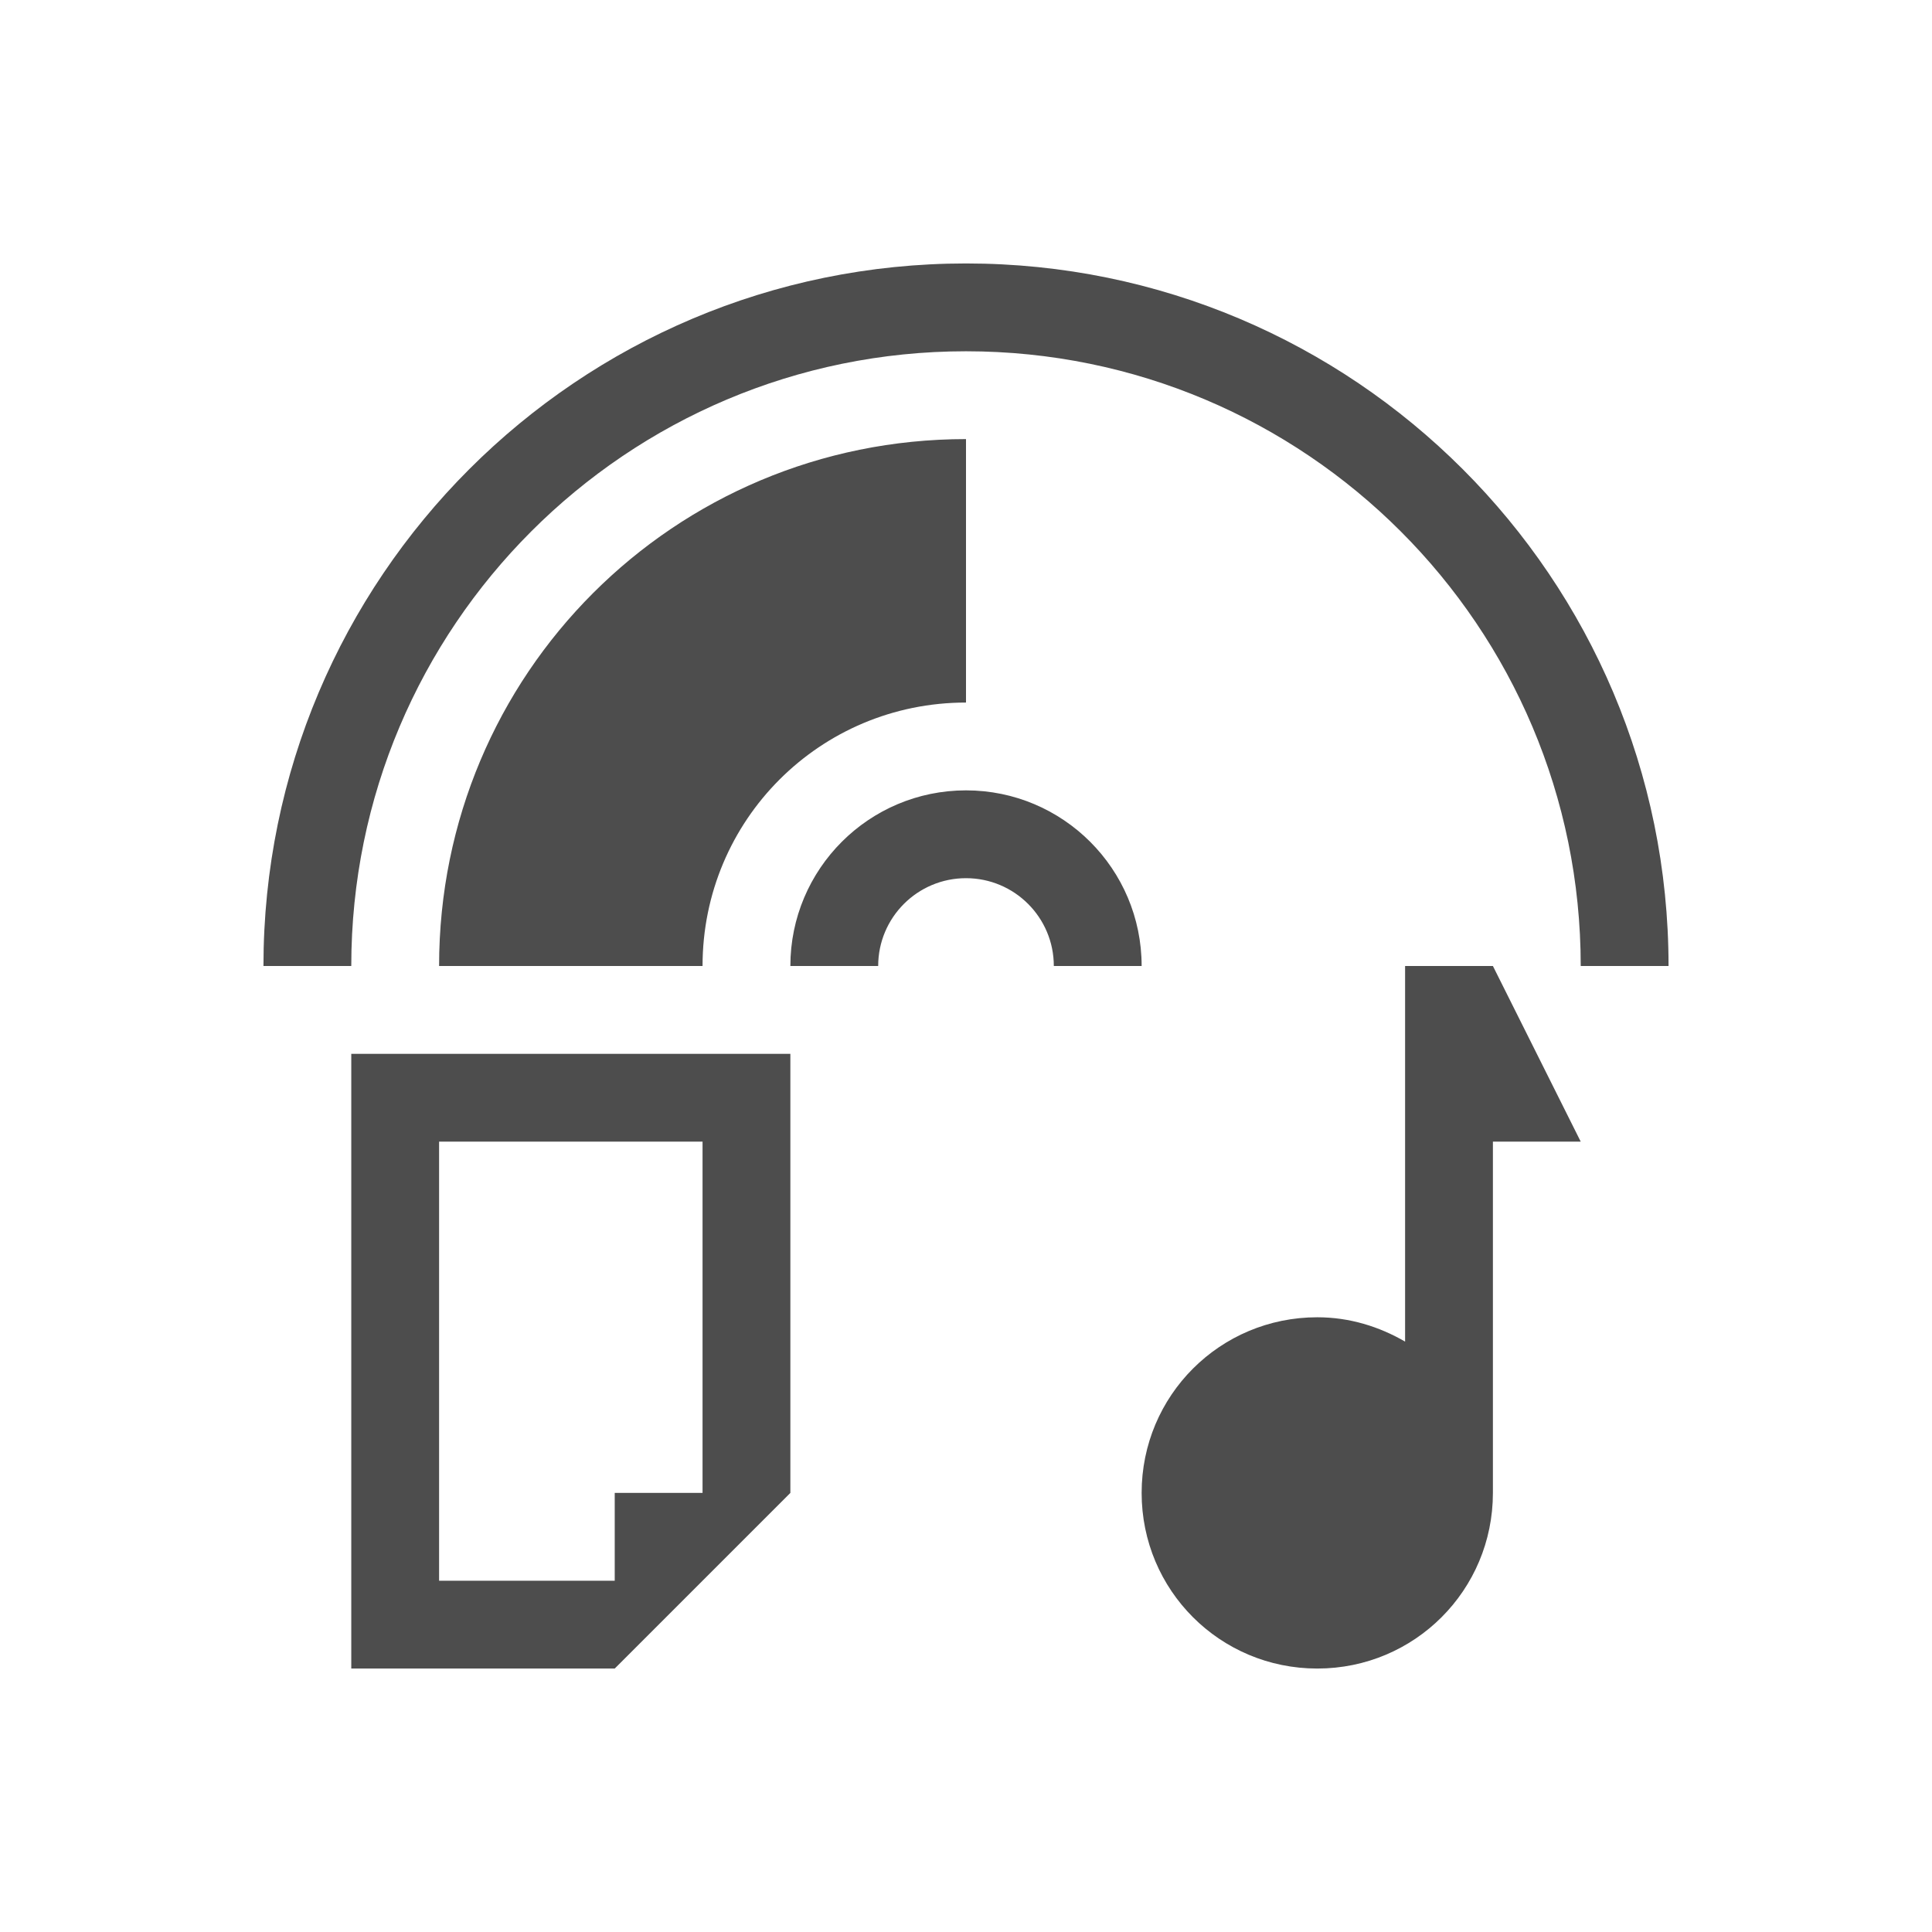
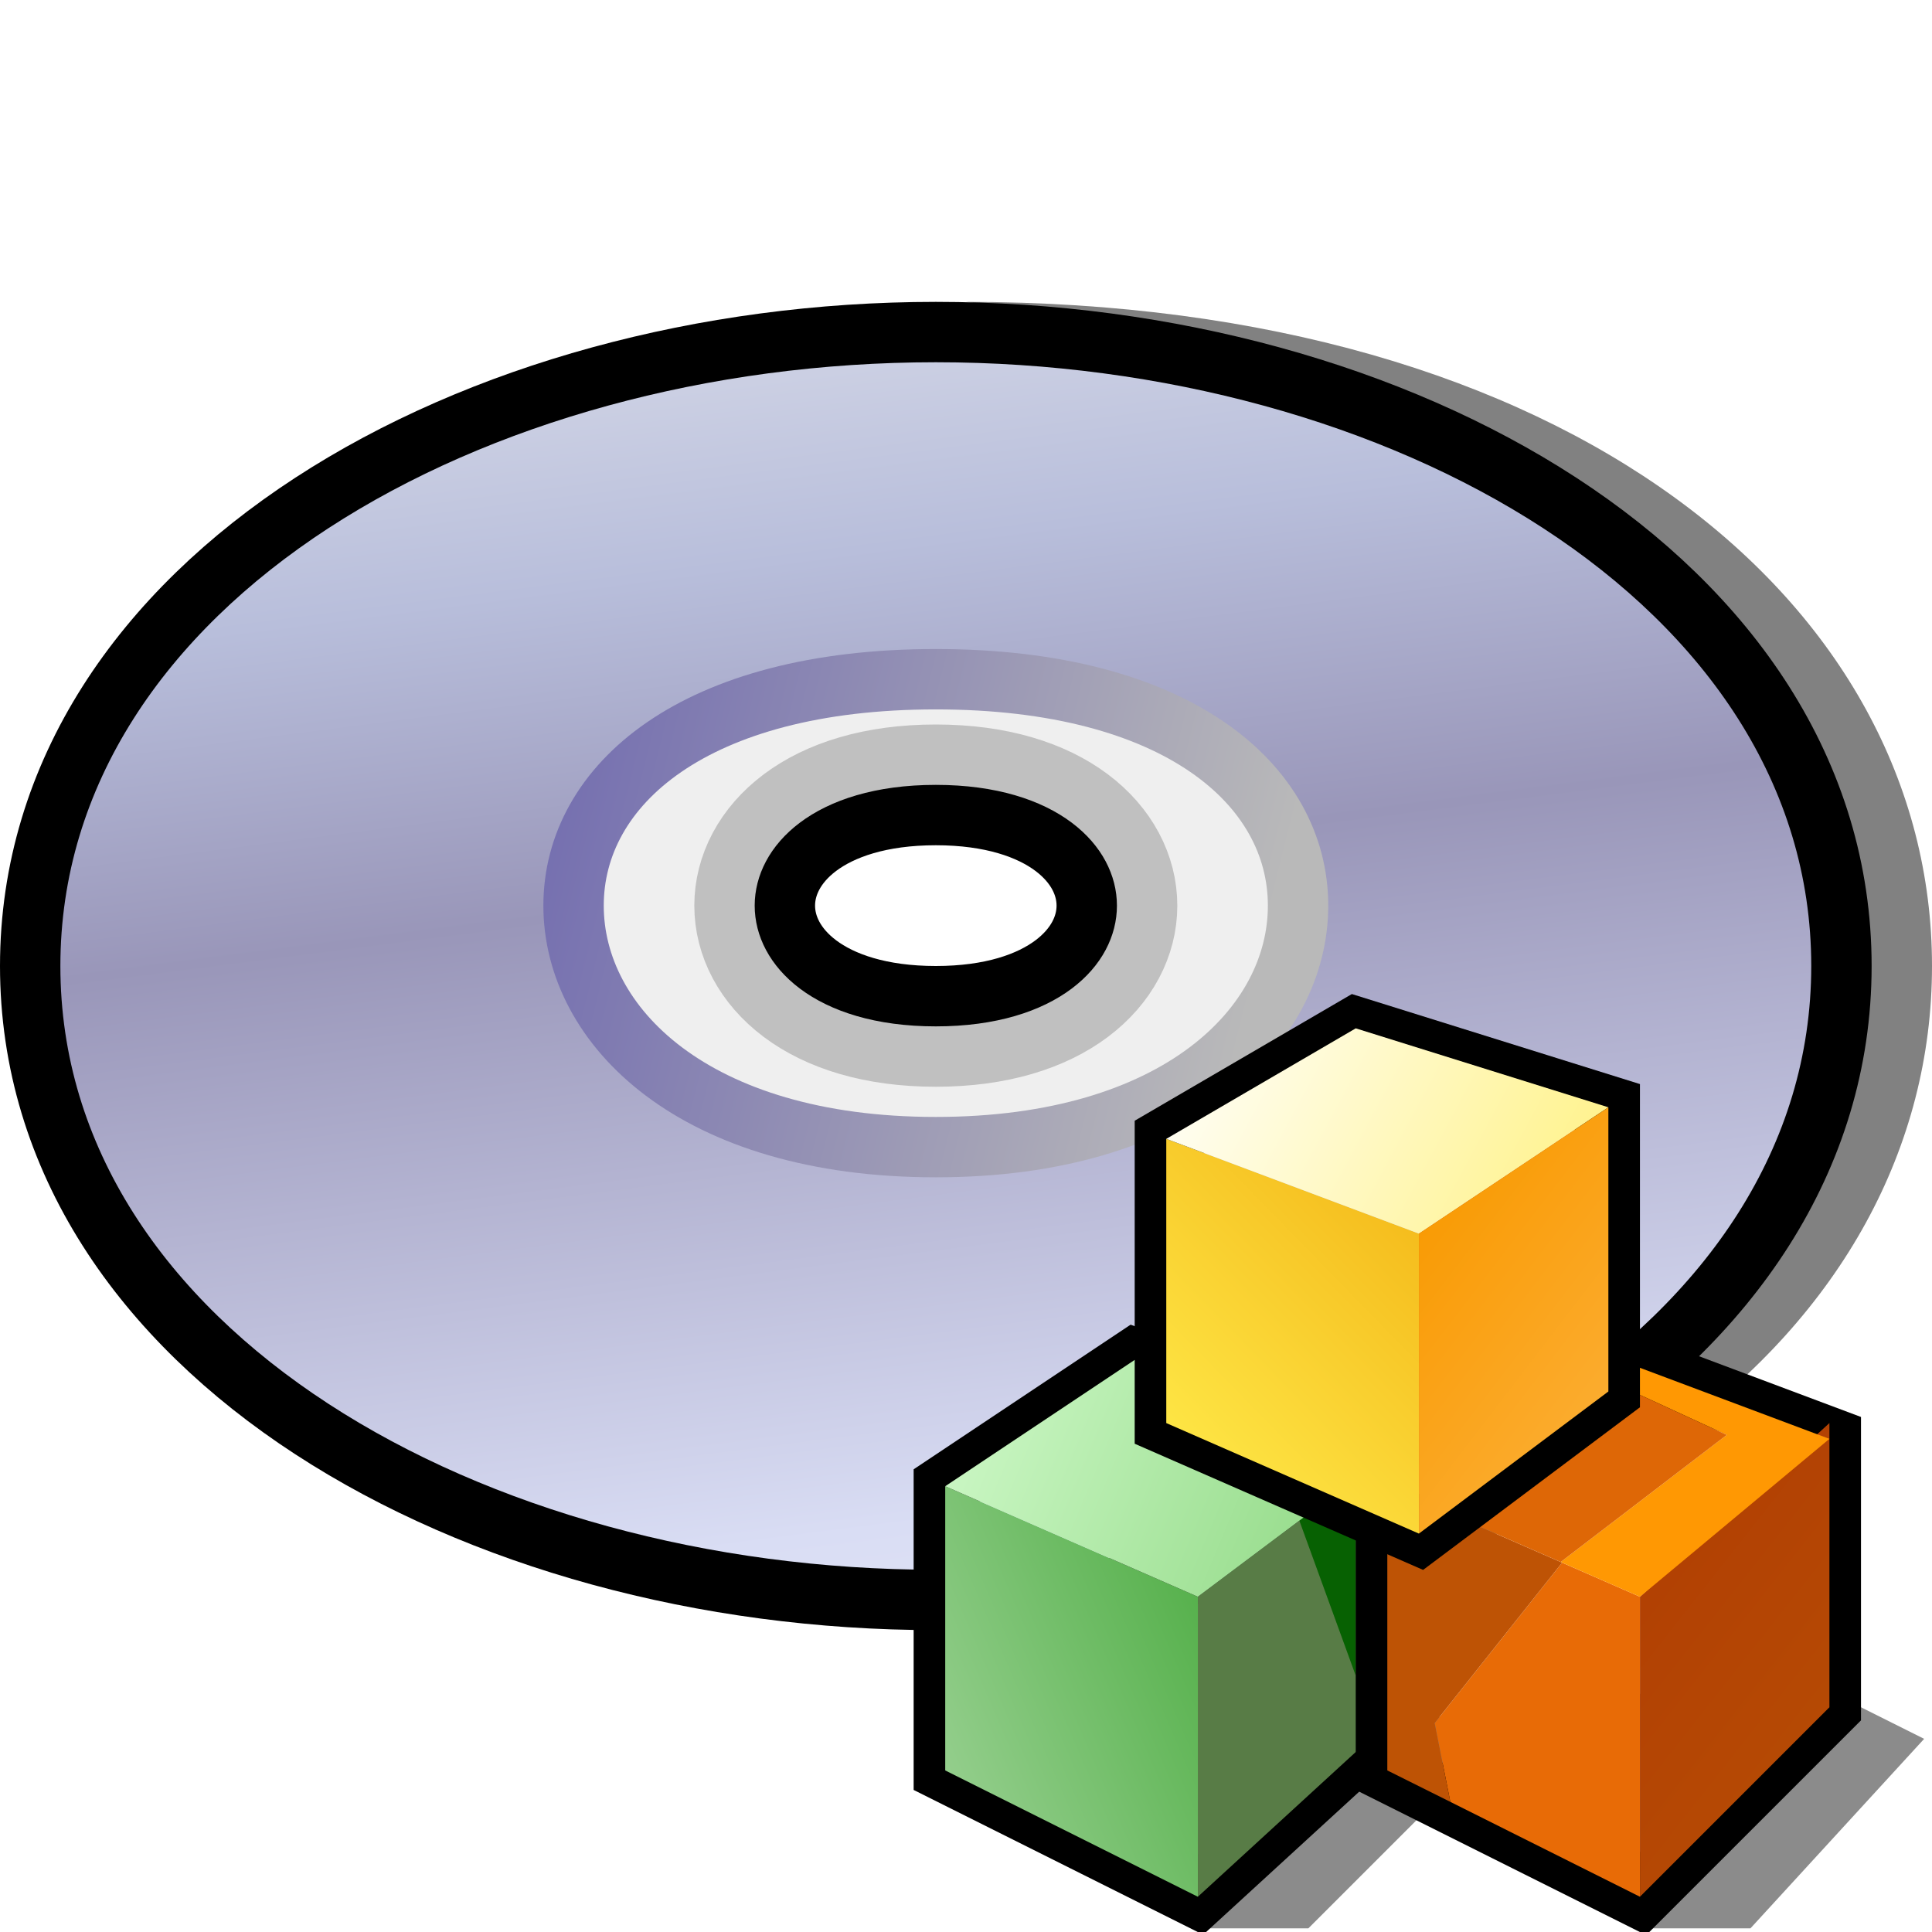
- <svg xmlns="http://www.w3.org/2000/svg" viewBox="0 0 22 22 ">
-   <defs id="defs3051">
-     <style type="text/css" id="current-color-scheme">
-       .ColorScheme-Text {
-         color:#4d4d4d;
-       }
-       </style>
-   </defs>
-   <path style="fill:currentColor;fill-opacity:1;stroke:none" d="M 11 3 A 8 8 0 0 0 3 11 L 4 11 A 7 7 0 0 1 11 4 A 7 7 0 0 1 18 11 L 19 11 A 8 8 0 0 0 11 3 z M 11 5 C 7.676 5 5 7.676 5 11 L 8 11 C 8 9.338 9.338 8 11 8 L 11 5 z M 11 9 A 2 2 0 0 0 9 11 L 10 11 A 1 1 0 0 1 11 10 A 1 1 0 0 1 12 11 L 13 11 A 2 2 0 0 0 11 9 z M 16 11 L 16 15.277 C 15.705 15.106 15.367 15 15 15 C 13.892 15 13 15.892 13 17 C 13 18.108 13.892 19 15 19 C 16.108 19 17 18.108 17 17 L 17 13 L 18 13 L 17 11 L 16 11 z M 4 12 L 4 19 L 7 19 L 9 17 L 9 12 L 4 12 z M 5 13 L 8 13 L 8 17 L 7 17 L 7 18 L 5 18 L 5 13 z " id="rect4119" class="ColorScheme-Text" />
+ <svg xmlns="http://www.w3.org/2000/svg" version="1.1" width="64" height="64" color-interpolation="linearRGB" id="svg2">
+   <defs id="defs34" />
+   <g id="g4">
+     <path style="fill:#010101; fill-opacity:0.494" d="M32 10C48 12 60 20 60 32C60 44 48 52 32 54C52 54 64 44 64 32C64 20 52 10 32 10z" id="path6" />
+     <path style="fill:none; stroke:#000000; stroke-width:4" d="M31 12C16 12 2 20 2 32C2 44 16 52 31 52C46 52 60 44 60 32C60 20 46 12 31 12z            M31 26C27 26 25 28 25 30C25 32 27 34 31 34C35 34 37 32 37 30C37 28 35 26 31 26z" id="path8" />
+     <linearGradient id="gradient0" gradientUnits="userSpaceOnUse" x1="4.64" y1="67.69" x2="-3.64" y2="3.2">
+       <stop offset="0" stop-color="#f1f1f1" id="stop11" />
+       <stop offset="0.212" stop-color="#d9ddf4" id="stop13" />
+       <stop offset="0.542" stop-color="#9996b9" id="stop15" />
+       <stop offset="0.708" stop-color="#b8bedb" id="stop17" />
+       <stop offset="1" stop-color="#f4f4f4" id="stop19" />
+     </linearGradient>
+     <path style="fill:url(#gradient0)" d="M31 12C16 12 2 20 2 32C2 44 16 52 31 52C46 52 60 44 60 32C60 20 46 12 31 12z            M43 30C43 34 39 38 31 38C23 38 19 34 19 30C19 26 23 22.5 31 22.5C39 22.5 43 26 43 30z" id="path21" />
+     <path style="fill:#ebebeb; fill-opacity:0.816" d="M43 30C43 34 39 38 31 38C23 38 19 34 19 30C19 26 23 22.5 31 22.5C39 22.5 43 26 43 30z            M31 26C27 26 25 28 25 30C25 32 27 34 31 34C35 34 37 32 37 30C37 28 35 26 31 26z" id="path23" />
+     <linearGradient id="gradient1" gradientUnits="userSpaceOnUse" x1="6.84" y1="-3.55" x2="48.02" y2="6.68">
+       <stop offset="0" stop-color="#4137a9" id="stop26" />
+       <stop offset="1" stop-color="#b9b9b9" id="stop28" />
+     </linearGradient>
+     <path style="fill:none; stroke:url(#gradient1); stroke-width:2" d="M43 30C43 34 39 38 31 38C23 38 19 34 19 30C19 26 23 22.5 31 22.5C39 22.5 43 26 43 30z" id="path30" />
+   </g>
+   <g style="color-interpolation:linearRGB" id="g7562" transform="matrix(0.5230374,0,0,0.5230374,30.26561,31.44987)">
+     <g id="g7492">
+       <path id="path7494" d="m 18,62 7,0 8,-8 13,8 7,0 11,-12 -8,-4 -26,3 -12,13 z" style="fill:#010101;fill-opacity:0.455" />
+       <path id="path7496" d="M 2,34 2,52 18,60 30,49 30,32 14,26 2,34 Z" style="fill:none;stroke:#000000;stroke-width:4" />
+       <linearGradient y2="5.03" x2="10.43" y1="20.62" x1="-25.79" gradientUnits="userSpaceOnUse" id="gradient0-3">
+         <stop id="stop7499" stop-color="#bde2b7" offset="0" />
+         <stop id="stop7501" stop-color="#40a635" offset="1" />
+       </linearGradient>
+       <path id="path7503" d="M 2,34 2,52 18,60 18,41 2,34 Z" style="fill:url(#gradient0-3)" />
+       <path id="path7505" d="M 18,41 18,60 30,49 30,32 18,41 Z" style="fill:#587c46" />
+       <path id="path7507" transform="translate(0,1)" d="m 24,34 4,11 0,-9 -4,-2 z" style="fill:#076102" />
+       <linearGradient y2="14.45" x2="52.06" y1="-1.93" x1="12.94" gradientUnits="userSpaceOnUse" id="gradient1-6">
+         <stop id="stop7510" stop-color="#d1facb" offset="0" />
+         <stop id="stop7512" stop-color="#76cb68" offset="1" />
+       </linearGradient>
+       <path id="path7514" d="M 2,34 18,41 30,32 14,26 2,34 Z" style="fill:url(#gradient1-6)" />
+       <path id="path7516" d="M 30,34 30,52 46,60 58,48 58,31 42,25 30,34 Z" style="fill:none;stroke:#000000;stroke-width:4" />
+       <path id="path7518" d="M 33,49 33.99,53.99 46,60 46,41 41.07,38.84 33,49 Z" style="fill:#e86b06" />
+       <path id="path7520" d="m 30,34 0,18 3.99,1.99 L 33,49 41.07,38.84 30,34 Z" style="fill:#be5305" />
+       <linearGradient y2="22.42" x2="104.04" y1="-3.35" x1="71.36" gradientUnits="userSpaceOnUse" id="gradient2">
+         <stop id="stop7523" stop-color="#b03c03" offset="0" />
+         <stop id="stop7525" stop-color="#bb5605" offset="1" />
+       </linearGradient>
+       <path id="path7527" d="m 32,18 0,19 12,-9 0,-18 -12,8 z M 46,41 46,60 58,48 58,30 46,41 Z" style="fill:url(#gradient2)" />
+       <path id="path7529" d="M 51.5,30.75 40.98,38.8 46,41 58,31 42,25 l -0.42,1.18 9.92,4.57 z" style="fill:#ff9803" />
+       <path id="path7531" d="M 30,34 40.98,38.8 51.5,30.75 41.58,26.18 30,34 Z" style="fill:#de6706" />
+       <path id="path7533" d="M 16,12 16,30 32,37 44,28 44,10 28,5 16,12 Z" style="fill:none;stroke:#000000;stroke-width:4" />
+       <linearGradient y2="-26.29" x2="5.48" y1="-1.53" x1="-19.87" gradientUnits="userSpaceOnUse" id="gradient3">
+         <stop id="stop7536" stop-color="#ffec4b" offset="0" />
+         <stop id="stop7538" stop-color="#f0a506" offset="1" />
+       </linearGradient>
+       <path id="path7540" d="m 16,12 0,18 16,7 0,-19 -16,-6 z" style="fill:url(#gradient3)" />
+       <linearGradient y2="-9.13" x2="56.01" y1="-22.81" x1="30.5" gradientUnits="userSpaceOnUse" id="gradient4">
+         <stop id="stop7543" stop-color="#ffffff" offset="0" />
+         <stop id="stop7545" stop-color="#fff289" offset="1" />
+       </linearGradient>
+       <path id="path7547" d="M 16,12 32,18 44,10 28,5 16,12 Z" style="fill:url(#gradient4)" />
+       <linearGradient y2="3.43" x2="69.94" y1="-9.55" x1="53.01" gradientUnits="userSpaceOnUse" id="gradient5">
+         <stop id="stop7550" stop-color="#f99b05" offset="0" />
+         <stop id="stop7552" stop-color="#fcb23d" offset="1" />
+       </linearGradient>
+       <path id="path7554" d="m 32,18 0,19 12,-9 0,-18 -12,8 z" style="fill:url(#gradient5)" />
+     </g>
+   </g>
</svg>
